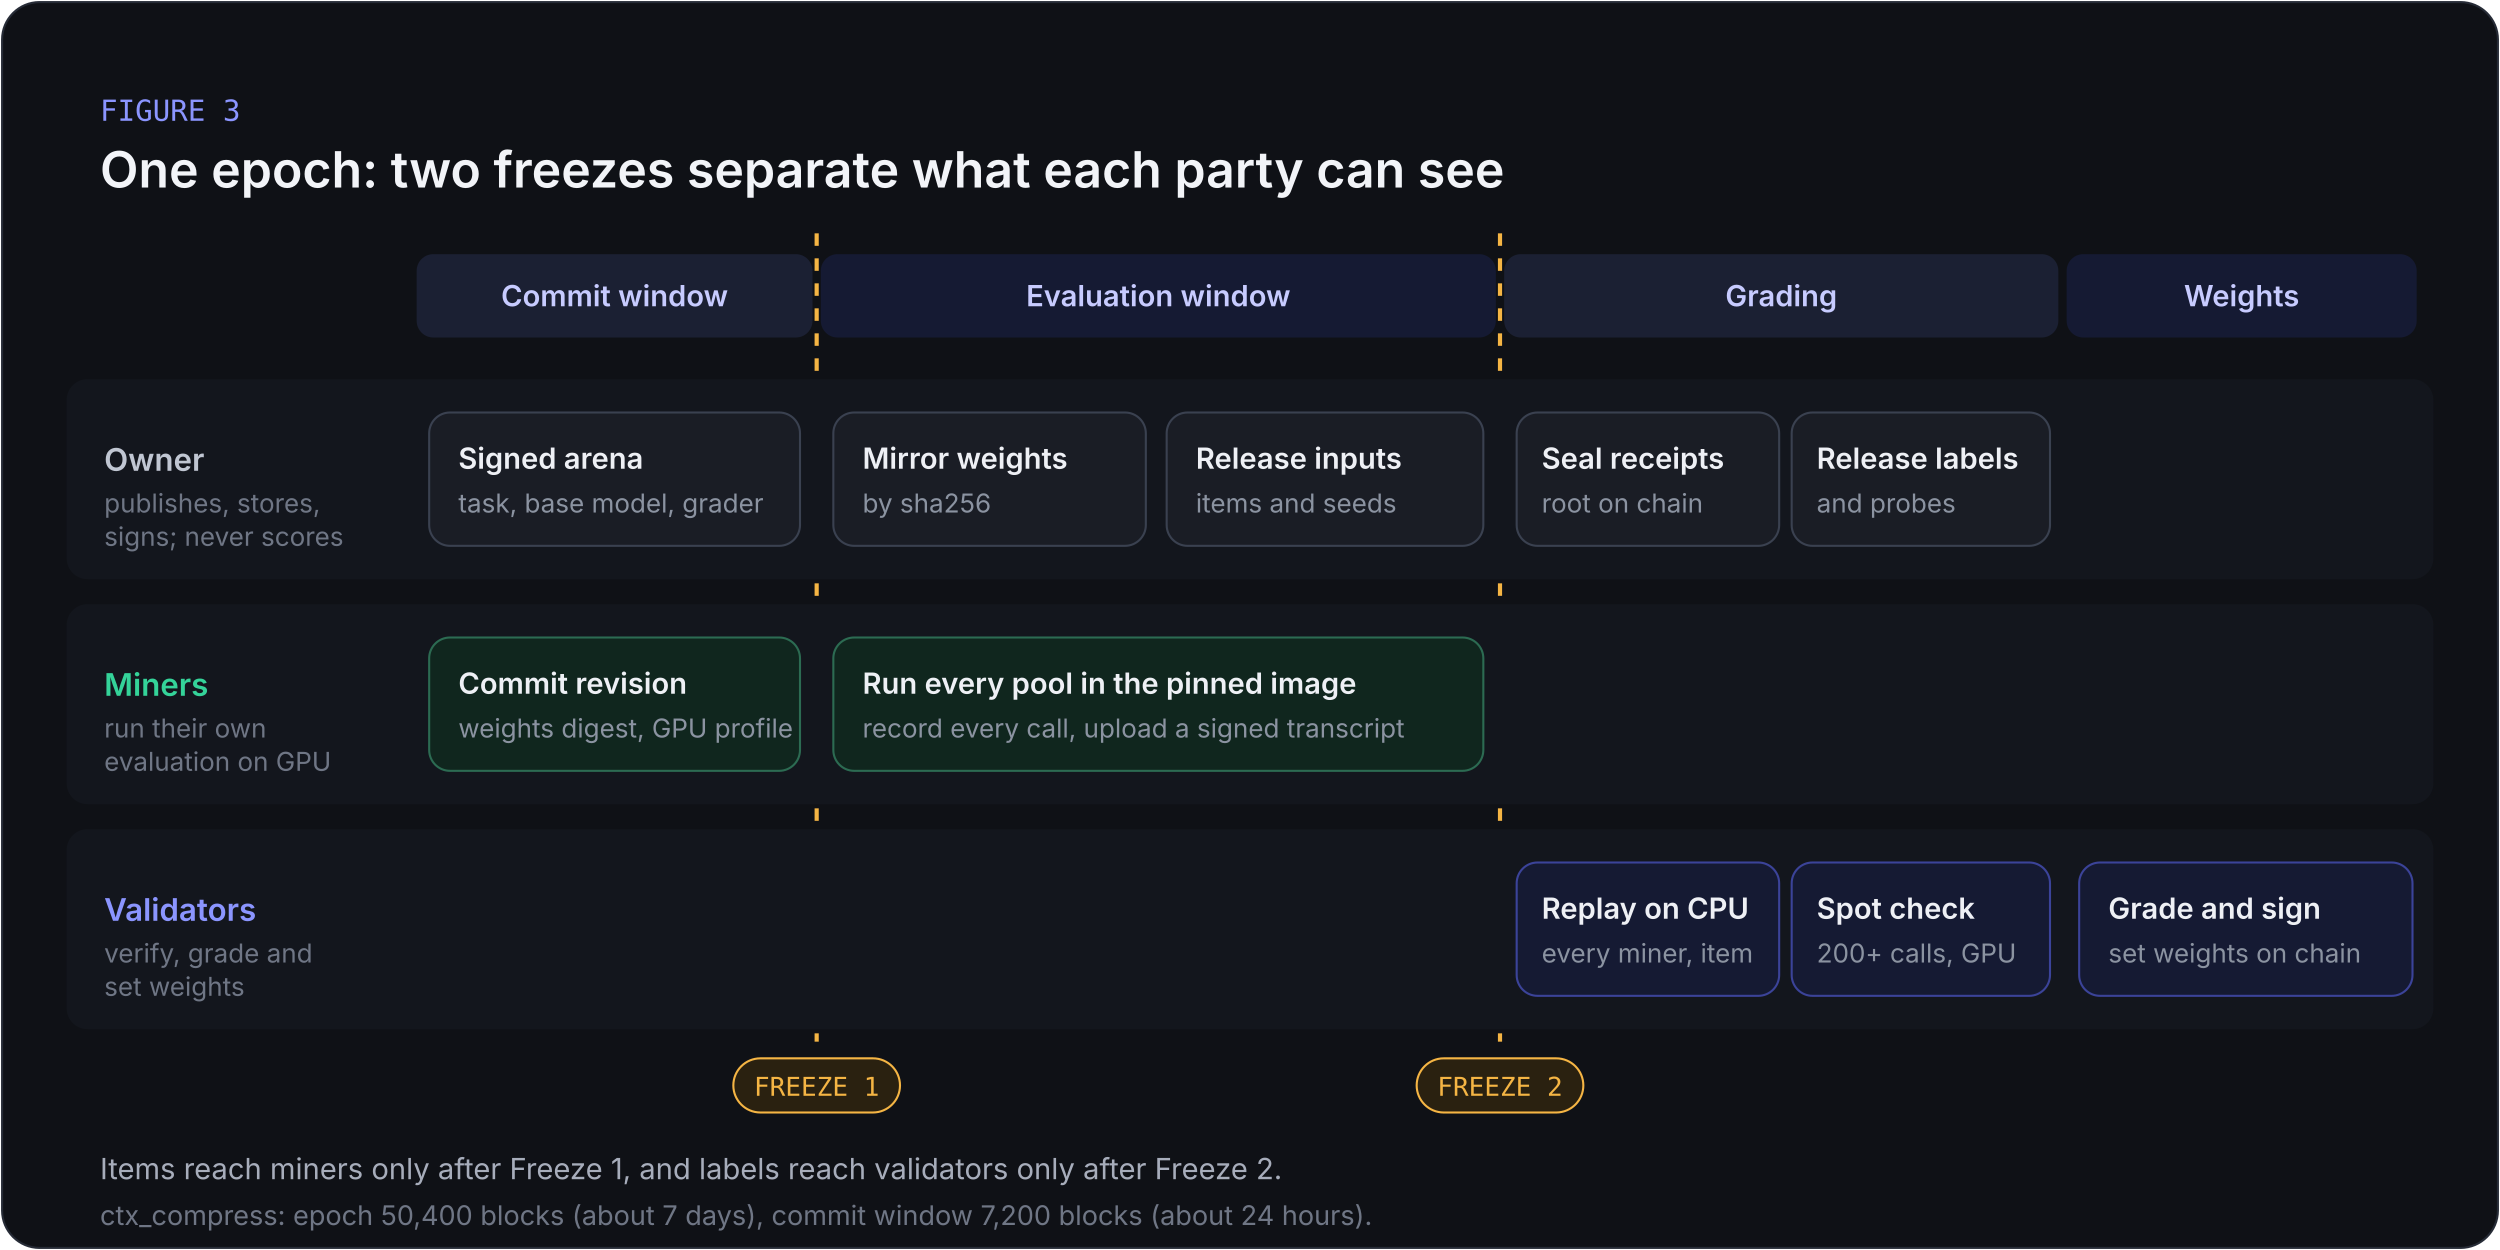
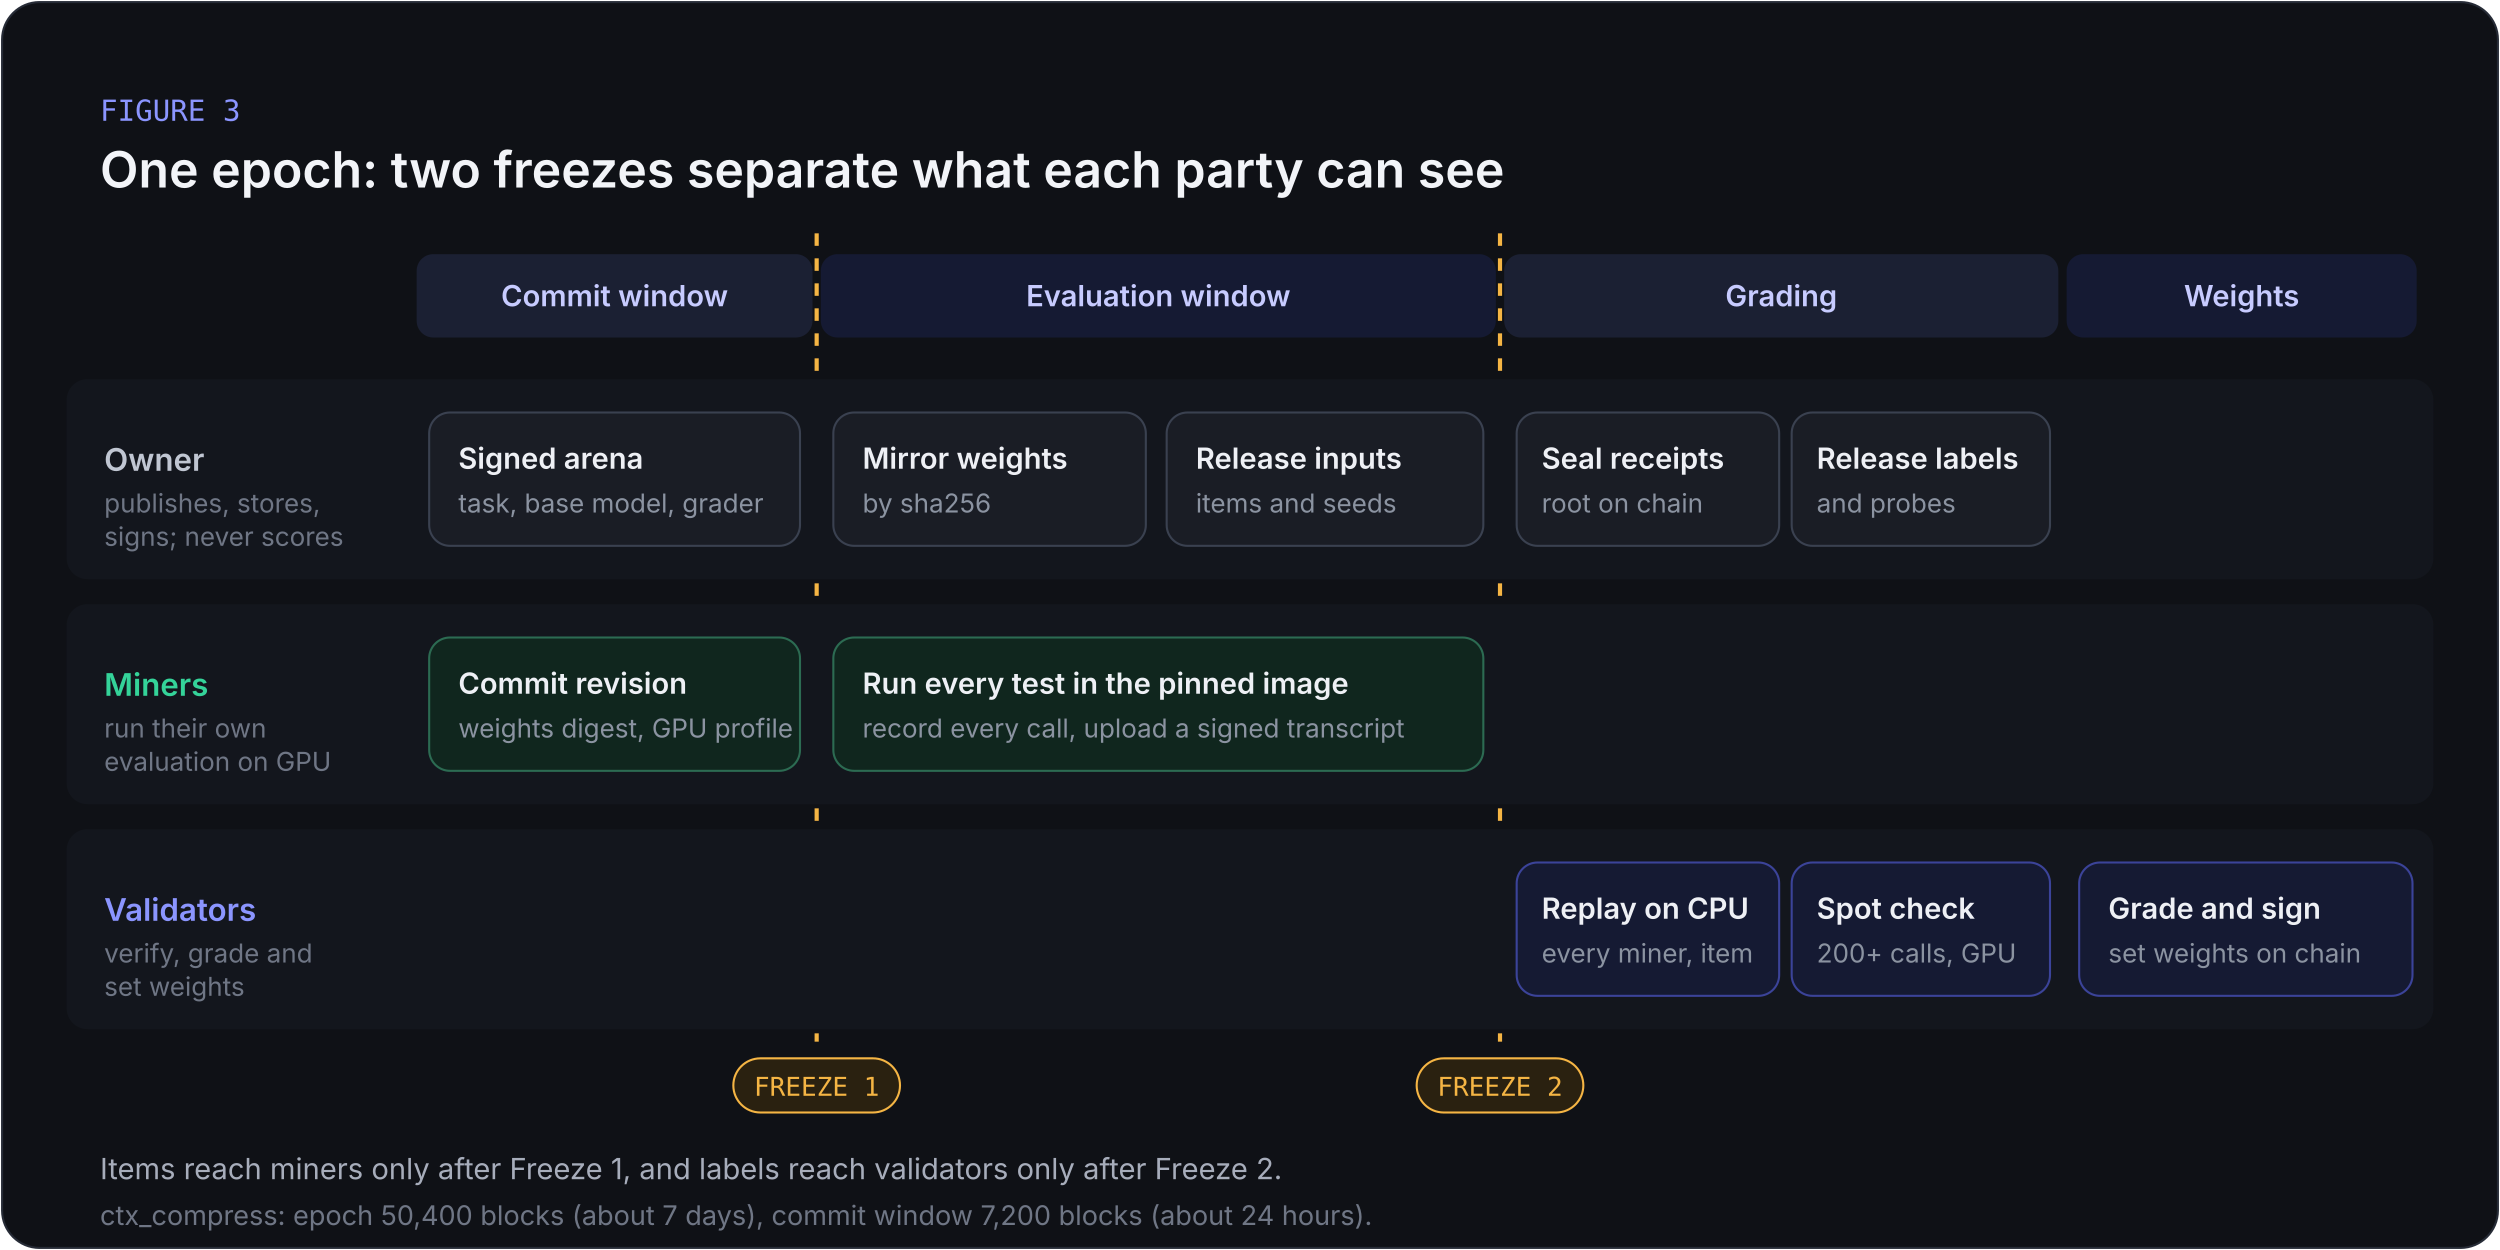
<svg xmlns="http://www.w3.org/2000/svg" width="1200" height="600" viewBox="0 0 1200 600" role="img" aria-label="Figure 3: one epoch with two freezes, by role">
  <defs>
    <style>
      .s { font-family: Inter, -apple-system, 'Segoe UI', Helvetica, Arial, sans-serif; }
      .m { font-family: ui-monospace, SFMono-Regular, Menlo, Consolas, monospace; }
      .c1 { font-size: 14px; font-weight: 600; fill: #eef0f5; }
      .c2 { font-size: 12.5px; fill: #8b93a1; }
      .lane { font-size: 15px; font-weight: 600; }
    </style>
  </defs>
  <rect x="1" y="1" width="1198" height="598" rx="18" fill="#0f1116" stroke="#262b36" />
  <text x="48" y="58" class="m" font-size="14" fill="#8b95ff">FIGURE 3</text>
  <text x="48" y="90" class="s" font-size="24" font-weight="600" fill="#f2f4f8">One epoch: two freezes separate what each party can see</text>
  <rect x="200" y="122" width="190" height="40" rx="8" fill="#1b2033" />
  <rect x="394" y="122" width="324" height="40" rx="8" fill="#151a33" />
  <rect x="722" y="122" width="266" height="40" rx="8" fill="#1b2033" />
  <rect x="992" y="122" width="168" height="40" rx="8" fill="#151a33" />
  <text x="295" y="147" class="s" font-size="14" font-weight="600" fill="#c7cbff" text-anchor="middle">Commit window</text>
  <text x="556" y="147" class="s" font-size="14" font-weight="600" fill="#c7cbff" text-anchor="middle">Evaluation window</text>
  <text x="855" y="147" class="s" font-size="14" font-weight="600" fill="#c7cbff" text-anchor="middle">Grading</text>
  <text x="1076" y="147" class="s" font-size="14" font-weight="600" fill="#c7cbff" text-anchor="middle">Weights</text>
  <path d="M392 112 V500" stroke="#f5b544" stroke-width="2" stroke-dasharray="6 6" />
  <path d="M720 112 V500" stroke="#f5b544" stroke-width="2" stroke-dasharray="6 6" />
  <rect x="352" y="508" width="80" height="26" rx="13" fill="#2a2110" stroke="#f5b544" />
  <text x="392" y="526" class="m" font-size="12.5" fill="#f5b544" text-anchor="middle">FREEZE 1</text>
  <rect x="680" y="508" width="80" height="26" rx="13" fill="#2a2110" stroke="#f5b544" />
  <text x="720" y="526" class="m" font-size="12.5" fill="#f5b544" text-anchor="middle">FREEZE 2</text>
  <rect x="32" y="182" width="1136" height="96" rx="10" fill="#13161d" />
  <rect x="32" y="290" width="1136" height="96" rx="10" fill="#13161d" />
  <rect x="32" y="398" width="1136" height="96" rx="10" fill="#13161d" />
  <text x="50" y="226" class="s lane" fill="#c0c6d2">Owner</text>
  <text x="50" y="246" class="s" font-size="12.5" fill="#6f7685">publishes, stores,</text>
  <text x="50" y="262" class="s" font-size="12.5" fill="#6f7685">signs; never scores</text>
  <text x="50" y="334" class="s lane" fill="#34d399">Miners</text>
  <text x="50" y="354" class="s" font-size="12.5" fill="#6f7685">run their own</text>
  <text x="50" y="370" class="s" font-size="12.5" fill="#6f7685">evaluation on GPU</text>
  <text x="50" y="442" class="s lane" fill="#8b95ff">Validators</text>
  <text x="50" y="462" class="s" font-size="12.5" fill="#6f7685">verify, grade and</text>
  <text x="50" y="478" class="s" font-size="12.5" fill="#6f7685">set weights</text>
  <g>
    <rect x="206" y="198" width="178" height="64" rx="10" fill="#1a1d25" stroke="#3a4150" />
    <text x="220" y="225" class="s c1">Signed arena</text>
    <text x="220" y="246" class="s c2">task, base model, grader</text>
    <rect x="400" y="198" width="150" height="64" rx="10" fill="#1a1d25" stroke="#3a4150" />
    <text x="414" y="225" class="s c1">Mirror weights</text>
    <text x="414" y="246" class="s c2">by sha256</text>
    <rect x="560" y="198" width="152" height="64" rx="10" fill="#1a1d25" stroke="#3a4150" />
    <text x="574" y="225" class="s c1">Release inputs</text>
    <text x="574" y="246" class="s c2">items and seeds</text>
    <rect x="728" y="198" width="126" height="64" rx="10" fill="#1a1d25" stroke="#3a4150" />
    <text x="740" y="225" class="s c1">Seal receipts</text>
    <text x="740" y="246" class="s c2">root on chain</text>
    <rect x="860" y="198" width="124" height="64" rx="10" fill="#1a1d25" stroke="#3a4150" />
    <text x="872" y="225" class="s c1">Release labels</text>
    <text x="872" y="246" class="s c2">and probes</text>
  </g>
  <g>
    <rect x="206" y="306" width="178" height="64" rx="10" fill="#10261e" stroke="#2c6b52" />
    <text x="220" y="333" class="s c1">Commit revision</text>
    <text x="220" y="354" class="s c2">weights digest, GPU profile</text>
    <rect x="400" y="306" width="312" height="64" rx="10" fill="#10261e" stroke="#2c6b52" />
-     <text x="414" y="333" class="s c1">Run every pool in the pinned image</text>
+     <text x="414" y="333" class="s c1">Run every test in the pinned image</text>
    <text x="414" y="354" class="s c2">record every call, upload a signed transcript</text>
  </g>
  <g>
    <rect x="728" y="414" width="126" height="64" rx="10" fill="#151a33" stroke="#3b4399" />
    <text x="740" y="441" class="s c1">Replay on CPU</text>
    <text x="740" y="462" class="s c2">every miner, item</text>
    <rect x="860" y="414" width="124" height="64" rx="10" fill="#151a33" stroke="#3b4399" />
    <text x="872" y="441" class="s c1">Spot check</text>
    <text x="872" y="462" class="s c2">200+ calls, GPU</text>
    <rect x="998" y="414" width="160" height="64" rx="10" fill="#151a33" stroke="#3b4399" />
    <text x="1012" y="441" class="s c1">Grade and sign</text>
    <text x="1012" y="462" class="s c2">set weights on chain</text>
  </g>
  <text x="48" y="566" class="s" font-size="14" fill="#a7adbb">Items reach miners only after Freeze 1, and labels reach validators only after Freeze 2.</text>
  <text x="48" y="588" class="s" font-size="13" fill="#6f7685">ctx_compress: epoch 50,400 blocks (about 7 days), commit window 7,200 blocks (about 24 hours).</text>
</svg>
